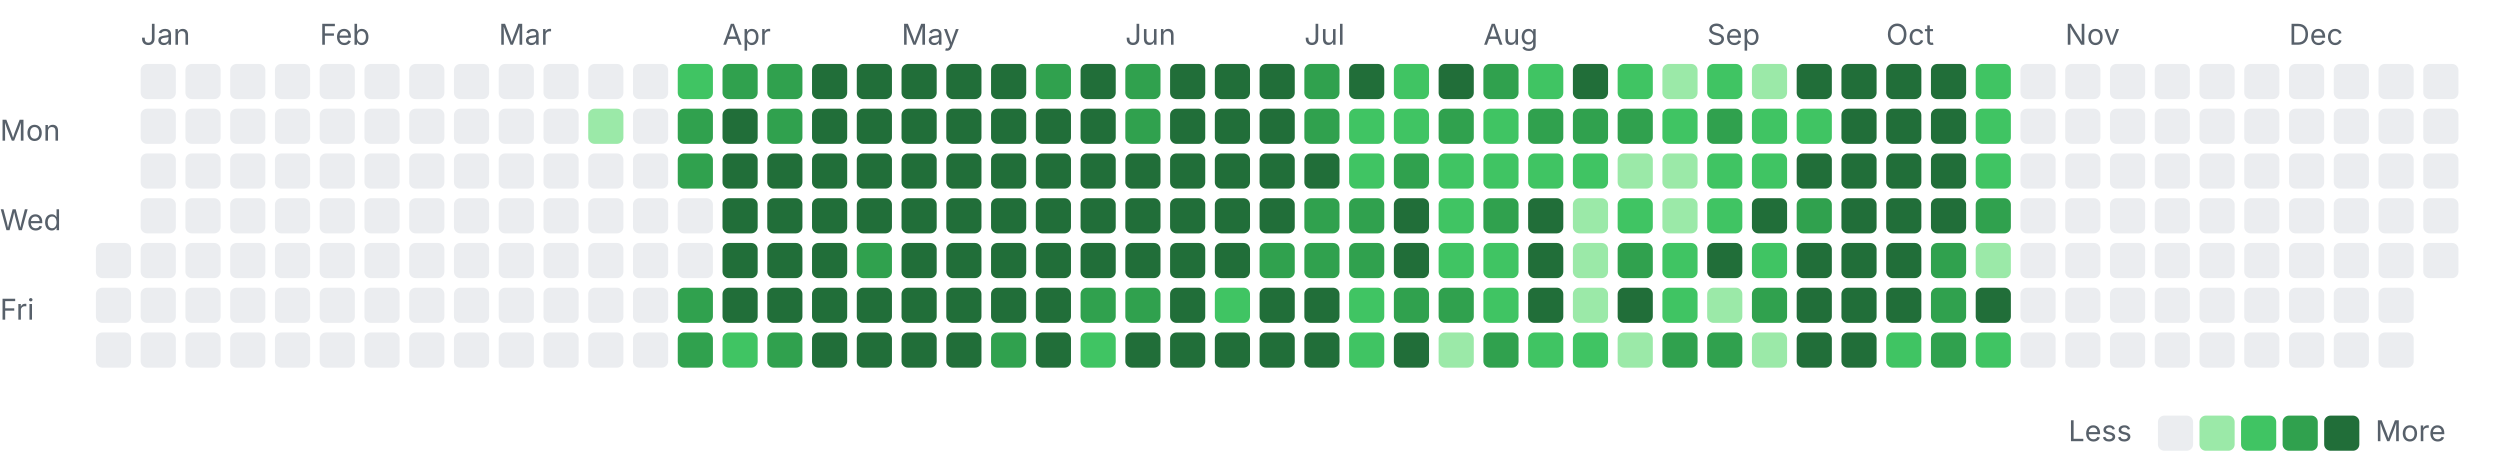
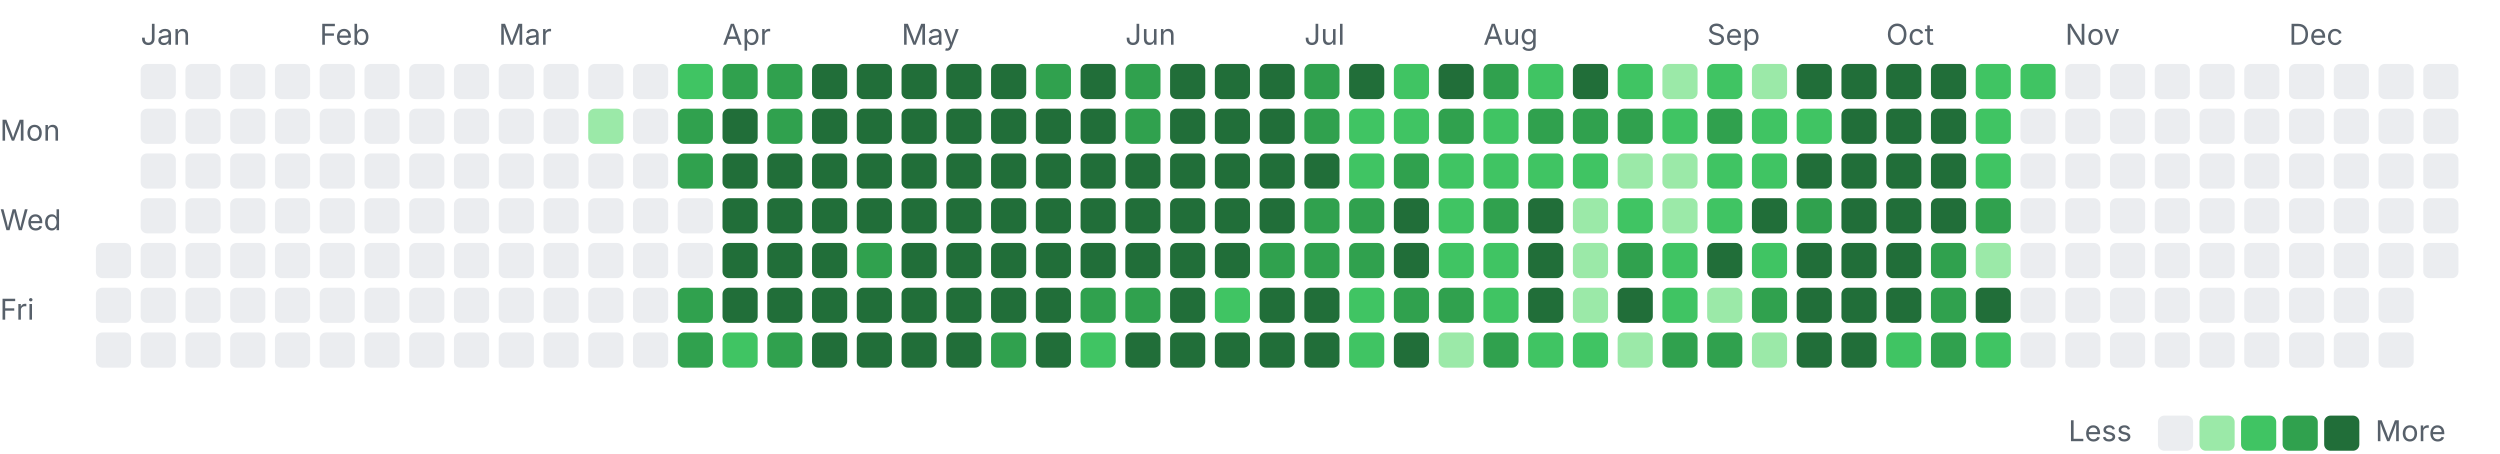
<svg xmlns="http://www.w3.org/2000/svg" width="782" height="142" viewBox="0 0 782 142">
  <style>.l0{fill:#ebedf0}.l1{fill:#9be9a8}.l2{fill:#40c463}.l3{fill:#30a14e}.l4{fill:#216e39} .lbl{fill:#57606a;font:9px -apple-system,Segoe UI,sans-serif}@media(prefers-color-scheme:dark){.l0{fill:#161b22}.l1{fill:#0e4429}.l2{fill:#006d32}.l3{fill:#26a641}.l4{fill:#39d353} .lbl{fill:#8b949e}}</style>
  <text class="lbl" x="44" y="14">Jan</text>
  <text class="lbl" x="100" y="14">Feb</text>
  <text class="lbl" x="156" y="14">Mar</text>
  <text class="lbl" x="226" y="14">Apr</text>
  <text class="lbl" x="282" y="14">May</text>
  <text class="lbl" x="352" y="14">Jun</text>
  <text class="lbl" x="408" y="14">Jul</text>
  <text class="lbl" x="464" y="14">Aug</text>
  <text class="lbl" x="534" y="14">Sep</text>
  <text class="lbl" x="590" y="14">Oct</text>
  <text class="lbl" x="646" y="14">Nov</text>
  <text class="lbl" x="716" y="14">Dec</text>
  <text class="lbl" x="0" y="44">Mon</text>
  <text class="lbl" x="0" y="72">Wed</text>
  <text class="lbl" x="0" y="100">Fri</text>
  <rect class="l0" x="30" y="76" width="11" height="11" rx="2" />
  <rect class="l0" x="30" y="90" width="11" height="11" rx="2" />
  <rect class="l0" x="30" y="104" width="11" height="11" rx="2" />
  <rect class="l0" x="44" y="20" width="11" height="11" rx="2" />
  <rect class="l0" x="44" y="34" width="11" height="11" rx="2" />
  <rect class="l0" x="44" y="48" width="11" height="11" rx="2" />
  <rect class="l0" x="44" y="62" width="11" height="11" rx="2" />
  <rect class="l0" x="44" y="76" width="11" height="11" rx="2" />
  <rect class="l0" x="44" y="90" width="11" height="11" rx="2" />
  <rect class="l0" x="44" y="104" width="11" height="11" rx="2" />
  <rect class="l0" x="58" y="20" width="11" height="11" rx="2" />
  <rect class="l0" x="58" y="34" width="11" height="11" rx="2" />
  <rect class="l0" x="58" y="48" width="11" height="11" rx="2" />
  <rect class="l0" x="58" y="62" width="11" height="11" rx="2" />
  <rect class="l0" x="58" y="76" width="11" height="11" rx="2" />
  <rect class="l0" x="58" y="90" width="11" height="11" rx="2" />
  <rect class="l0" x="58" y="104" width="11" height="11" rx="2" />
  <rect class="l0" x="72" y="20" width="11" height="11" rx="2" />
  <rect class="l0" x="72" y="34" width="11" height="11" rx="2" />
  <rect class="l0" x="72" y="48" width="11" height="11" rx="2" />
  <rect class="l0" x="72" y="62" width="11" height="11" rx="2" />
  <rect class="l0" x="72" y="76" width="11" height="11" rx="2" />
  <rect class="l0" x="72" y="90" width="11" height="11" rx="2" />
  <rect class="l0" x="72" y="104" width="11" height="11" rx="2" />
  <rect class="l0" x="86" y="20" width="11" height="11" rx="2" />
  <rect class="l0" x="86" y="34" width="11" height="11" rx="2" />
  <rect class="l0" x="86" y="48" width="11" height="11" rx="2" />
  <rect class="l0" x="86" y="62" width="11" height="11" rx="2" />
  <rect class="l0" x="86" y="76" width="11" height="11" rx="2" />
  <rect class="l0" x="86" y="90" width="11" height="11" rx="2" />
  <rect class="l0" x="86" y="104" width="11" height="11" rx="2" />
  <rect class="l0" x="100" y="20" width="11" height="11" rx="2" />
  <rect class="l0" x="100" y="34" width="11" height="11" rx="2" />
  <rect class="l0" x="100" y="48" width="11" height="11" rx="2" />
  <rect class="l0" x="100" y="62" width="11" height="11" rx="2" />
  <rect class="l0" x="100" y="76" width="11" height="11" rx="2" />
  <rect class="l0" x="100" y="90" width="11" height="11" rx="2" />
  <rect class="l0" x="100" y="104" width="11" height="11" rx="2" />
  <rect class="l0" x="114" y="20" width="11" height="11" rx="2" />
  <rect class="l0" x="114" y="34" width="11" height="11" rx="2" />
  <rect class="l0" x="114" y="48" width="11" height="11" rx="2" />
  <rect class="l0" x="114" y="62" width="11" height="11" rx="2" />
  <rect class="l0" x="114" y="76" width="11" height="11" rx="2" />
  <rect class="l0" x="114" y="90" width="11" height="11" rx="2" />
  <rect class="l0" x="114" y="104" width="11" height="11" rx="2" />
  <rect class="l0" x="128" y="20" width="11" height="11" rx="2" />
  <rect class="l0" x="128" y="34" width="11" height="11" rx="2" />
  <rect class="l0" x="128" y="48" width="11" height="11" rx="2" />
  <rect class="l0" x="128" y="62" width="11" height="11" rx="2" />
  <rect class="l0" x="128" y="76" width="11" height="11" rx="2" />
  <rect class="l0" x="128" y="90" width="11" height="11" rx="2" />
  <rect class="l0" x="128" y="104" width="11" height="11" rx="2" />
  <rect class="l0" x="142" y="20" width="11" height="11" rx="2" />
  <rect class="l0" x="142" y="34" width="11" height="11" rx="2" />
  <rect class="l0" x="142" y="48" width="11" height="11" rx="2" />
  <rect class="l0" x="142" y="62" width="11" height="11" rx="2" />
  <rect class="l0" x="142" y="76" width="11" height="11" rx="2" />
  <rect class="l0" x="142" y="90" width="11" height="11" rx="2" />
  <rect class="l0" x="142" y="104" width="11" height="11" rx="2" />
  <rect class="l0" x="156" y="20" width="11" height="11" rx="2" />
  <rect class="l0" x="156" y="34" width="11" height="11" rx="2" />
  <rect class="l0" x="156" y="48" width="11" height="11" rx="2" />
  <rect class="l0" x="156" y="62" width="11" height="11" rx="2" />
  <rect class="l0" x="156" y="76" width="11" height="11" rx="2" />
  <rect class="l0" x="156" y="90" width="11" height="11" rx="2" />
  <rect class="l0" x="156" y="104" width="11" height="11" rx="2" />
  <rect class="l0" x="170" y="20" width="11" height="11" rx="2" />
  <rect class="l0" x="170" y="34" width="11" height="11" rx="2" />
  <rect class="l0" x="170" y="48" width="11" height="11" rx="2" />
  <rect class="l0" x="170" y="62" width="11" height="11" rx="2" />
  <rect class="l0" x="170" y="76" width="11" height="11" rx="2" />
  <rect class="l0" x="170" y="90" width="11" height="11" rx="2" />
  <rect class="l0" x="170" y="104" width="11" height="11" rx="2" />
  <rect class="l0" x="184" y="20" width="11" height="11" rx="2" />
  <rect class="l1" x="184" y="34" width="11" height="11" rx="2" />
  <rect class="l0" x="184" y="48" width="11" height="11" rx="2" />
  <rect class="l0" x="184" y="62" width="11" height="11" rx="2" />
  <rect class="l0" x="184" y="76" width="11" height="11" rx="2" />
  <rect class="l0" x="184" y="90" width="11" height="11" rx="2" />
  <rect class="l0" x="184" y="104" width="11" height="11" rx="2" />
  <rect class="l0" x="198" y="20" width="11" height="11" rx="2" />
  <rect class="l0" x="198" y="34" width="11" height="11" rx="2" />
  <rect class="l0" x="198" y="48" width="11" height="11" rx="2" />
  <rect class="l0" x="198" y="62" width="11" height="11" rx="2" />
  <rect class="l0" x="198" y="76" width="11" height="11" rx="2" />
  <rect class="l0" x="198" y="90" width="11" height="11" rx="2" />
  <rect class="l0" x="198" y="104" width="11" height="11" rx="2" />
  <rect class="l2" x="212" y="20" width="11" height="11" rx="2" />
  <rect class="l3" x="212" y="34" width="11" height="11" rx="2" />
  <rect class="l3" x="212" y="48" width="11" height="11" rx="2" />
  <rect class="l0" x="212" y="62" width="11" height="11" rx="2" />
  <rect class="l0" x="212" y="76" width="11" height="11" rx="2" />
  <rect class="l3" x="212" y="90" width="11" height="11" rx="2" />
  <rect class="l3" x="212" y="104" width="11" height="11" rx="2" />
  <rect class="l3" x="226" y="20" width="11" height="11" rx="2" />
  <rect class="l4" x="226" y="34" width="11" height="11" rx="2" />
  <rect class="l4" x="226" y="48" width="11" height="11" rx="2" />
  <rect class="l4" x="226" y="62" width="11" height="11" rx="2" />
  <rect class="l4" x="226" y="76" width="11" height="11" rx="2" />
  <rect class="l4" x="226" y="90" width="11" height="11" rx="2" />
  <rect class="l2" x="226" y="104" width="11" height="11" rx="2" />
  <rect class="l3" x="240" y="20" width="11" height="11" rx="2" />
  <rect class="l3" x="240" y="34" width="11" height="11" rx="2" />
  <rect class="l4" x="240" y="48" width="11" height="11" rx="2" />
  <rect class="l4" x="240" y="62" width="11" height="11" rx="2" />
  <rect class="l4" x="240" y="76" width="11" height="11" rx="2" />
  <rect class="l4" x="240" y="90" width="11" height="11" rx="2" />
  <rect class="l3" x="240" y="104" width="11" height="11" rx="2" />
  <rect class="l4" x="254" y="20" width="11" height="11" rx="2" />
  <rect class="l4" x="254" y="34" width="11" height="11" rx="2" />
  <rect class="l4" x="254" y="48" width="11" height="11" rx="2" />
  <rect class="l4" x="254" y="62" width="11" height="11" rx="2" />
  <rect class="l4" x="254" y="76" width="11" height="11" rx="2" />
  <rect class="l4" x="254" y="90" width="11" height="11" rx="2" />
  <rect class="l4" x="254" y="104" width="11" height="11" rx="2" />
  <rect class="l4" x="268" y="20" width="11" height="11" rx="2" />
  <rect class="l4" x="268" y="34" width="11" height="11" rx="2" />
  <rect class="l4" x="268" y="48" width="11" height="11" rx="2" />
  <rect class="l4" x="268" y="62" width="11" height="11" rx="2" />
  <rect class="l3" x="268" y="76" width="11" height="11" rx="2" />
  <rect class="l4" x="268" y="90" width="11" height="11" rx="2" />
  <rect class="l4" x="268" y="104" width="11" height="11" rx="2" />
  <rect class="l4" x="282" y="20" width="11" height="11" rx="2" />
  <rect class="l4" x="282" y="34" width="11" height="11" rx="2" />
  <rect class="l4" x="282" y="48" width="11" height="11" rx="2" />
  <rect class="l4" x="282" y="62" width="11" height="11" rx="2" />
  <rect class="l4" x="282" y="76" width="11" height="11" rx="2" />
  <rect class="l4" x="282" y="90" width="11" height="11" rx="2" />
  <rect class="l4" x="282" y="104" width="11" height="11" rx="2" />
  <rect class="l4" x="296" y="20" width="11" height="11" rx="2" />
  <rect class="l4" x="296" y="34" width="11" height="11" rx="2" />
  <rect class="l4" x="296" y="48" width="11" height="11" rx="2" />
  <rect class="l4" x="296" y="62" width="11" height="11" rx="2" />
  <rect class="l4" x="296" y="76" width="11" height="11" rx="2" />
  <rect class="l4" x="296" y="90" width="11" height="11" rx="2" />
  <rect class="l4" x="296" y="104" width="11" height="11" rx="2" />
  <rect class="l4" x="310" y="20" width="11" height="11" rx="2" />
  <rect class="l4" x="310" y="34" width="11" height="11" rx="2" />
  <rect class="l4" x="310" y="48" width="11" height="11" rx="2" />
  <rect class="l4" x="310" y="62" width="11" height="11" rx="2" />
  <rect class="l4" x="310" y="76" width="11" height="11" rx="2" />
  <rect class="l4" x="310" y="90" width="11" height="11" rx="2" />
  <rect class="l3" x="310" y="104" width="11" height="11" rx="2" />
  <rect class="l3" x="324" y="20" width="11" height="11" rx="2" />
  <rect class="l4" x="324" y="34" width="11" height="11" rx="2" />
  <rect class="l4" x="324" y="48" width="11" height="11" rx="2" />
  <rect class="l4" x="324" y="62" width="11" height="11" rx="2" />
  <rect class="l4" x="324" y="76" width="11" height="11" rx="2" />
  <rect class="l4" x="324" y="90" width="11" height="11" rx="2" />
  <rect class="l4" x="324" y="104" width="11" height="11" rx="2" />
  <rect class="l4" x="338" y="20" width="11" height="11" rx="2" />
  <rect class="l4" x="338" y="34" width="11" height="11" rx="2" />
  <rect class="l4" x="338" y="48" width="11" height="11" rx="2" />
  <rect class="l4" x="338" y="62" width="11" height="11" rx="2" />
  <rect class="l4" x="338" y="76" width="11" height="11" rx="2" />
  <rect class="l3" x="338" y="90" width="11" height="11" rx="2" />
  <rect class="l2" x="338" y="104" width="11" height="11" rx="2" />
  <rect class="l3" x="352" y="20" width="11" height="11" rx="2" />
  <rect class="l3" x="352" y="34" width="11" height="11" rx="2" />
  <rect class="l4" x="352" y="48" width="11" height="11" rx="2" />
  <rect class="l4" x="352" y="62" width="11" height="11" rx="2" />
  <rect class="l4" x="352" y="76" width="11" height="11" rx="2" />
  <rect class="l3" x="352" y="90" width="11" height="11" rx="2" />
  <rect class="l4" x="352" y="104" width="11" height="11" rx="2" />
  <rect class="l4" x="366" y="20" width="11" height="11" rx="2" />
  <rect class="l4" x="366" y="34" width="11" height="11" rx="2" />
  <rect class="l4" x="366" y="48" width="11" height="11" rx="2" />
  <rect class="l4" x="366" y="62" width="11" height="11" rx="2" />
  <rect class="l4" x="366" y="76" width="11" height="11" rx="2" />
  <rect class="l4" x="366" y="90" width="11" height="11" rx="2" />
  <rect class="l4" x="366" y="104" width="11" height="11" rx="2" />
  <rect class="l4" x="380" y="20" width="11" height="11" rx="2" />
  <rect class="l4" x="380" y="34" width="11" height="11" rx="2" />
  <rect class="l4" x="380" y="48" width="11" height="11" rx="2" />
  <rect class="l4" x="380" y="62" width="11" height="11" rx="2" />
  <rect class="l4" x="380" y="76" width="11" height="11" rx="2" />
  <rect class="l2" x="380" y="90" width="11" height="11" rx="2" />
  <rect class="l4" x="380" y="104" width="11" height="11" rx="2" />
  <rect class="l4" x="394" y="20" width="11" height="11" rx="2" />
  <rect class="l4" x="394" y="34" width="11" height="11" rx="2" />
  <rect class="l4" x="394" y="48" width="11" height="11" rx="2" />
  <rect class="l4" x="394" y="62" width="11" height="11" rx="2" />
  <rect class="l3" x="394" y="76" width="11" height="11" rx="2" />
  <rect class="l4" x="394" y="90" width="11" height="11" rx="2" />
  <rect class="l4" x="394" y="104" width="11" height="11" rx="2" />
  <rect class="l3" x="408" y="20" width="11" height="11" rx="2" />
  <rect class="l3" x="408" y="34" width="11" height="11" rx="2" />
  <rect class="l4" x="408" y="48" width="11" height="11" rx="2" />
  <rect class="l3" x="408" y="62" width="11" height="11" rx="2" />
  <rect class="l3" x="408" y="76" width="11" height="11" rx="2" />
  <rect class="l4" x="408" y="90" width="11" height="11" rx="2" />
  <rect class="l4" x="408" y="104" width="11" height="11" rx="2" />
  <rect class="l4" x="422" y="20" width="11" height="11" rx="2" />
  <rect class="l2" x="422" y="34" width="11" height="11" rx="2" />
  <rect class="l2" x="422" y="48" width="11" height="11" rx="2" />
  <rect class="l3" x="422" y="62" width="11" height="11" rx="2" />
  <rect class="l3" x="422" y="76" width="11" height="11" rx="2" />
  <rect class="l2" x="422" y="90" width="11" height="11" rx="2" />
  <rect class="l2" x="422" y="104" width="11" height="11" rx="2" />
  <rect class="l2" x="436" y="20" width="11" height="11" rx="2" />
  <rect class="l2" x="436" y="34" width="11" height="11" rx="2" />
  <rect class="l3" x="436" y="48" width="11" height="11" rx="2" />
  <rect class="l4" x="436" y="62" width="11" height="11" rx="2" />
  <rect class="l4" x="436" y="76" width="11" height="11" rx="2" />
  <rect class="l3" x="436" y="90" width="11" height="11" rx="2" />
  <rect class="l4" x="436" y="104" width="11" height="11" rx="2" />
  <rect class="l4" x="450" y="20" width="11" height="11" rx="2" />
  <rect class="l3" x="450" y="34" width="11" height="11" rx="2" />
  <rect class="l2" x="450" y="48" width="11" height="11" rx="2" />
  <rect class="l2" x="450" y="62" width="11" height="11" rx="2" />
  <rect class="l2" x="450" y="76" width="11" height="11" rx="2" />
  <rect class="l3" x="450" y="90" width="11" height="11" rx="2" />
  <rect class="l1" x="450" y="104" width="11" height="11" rx="2" />
  <rect class="l3" x="464" y="20" width="11" height="11" rx="2" />
  <rect class="l2" x="464" y="34" width="11" height="11" rx="2" />
  <rect class="l2" x="464" y="48" width="11" height="11" rx="2" />
  <rect class="l3" x="464" y="62" width="11" height="11" rx="2" />
  <rect class="l2" x="464" y="76" width="11" height="11" rx="2" />
  <rect class="l2" x="464" y="90" width="11" height="11" rx="2" />
  <rect class="l3" x="464" y="104" width="11" height="11" rx="2" />
  <rect class="l2" x="478" y="20" width="11" height="11" rx="2" />
  <rect class="l3" x="478" y="34" width="11" height="11" rx="2" />
  <rect class="l2" x="478" y="48" width="11" height="11" rx="2" />
  <rect class="l4" x="478" y="62" width="11" height="11" rx="2" />
  <rect class="l4" x="478" y="76" width="11" height="11" rx="2" />
  <rect class="l4" x="478" y="90" width="11" height="11" rx="2" />
  <rect class="l2" x="478" y="104" width="11" height="11" rx="2" />
  <rect class="l4" x="492" y="20" width="11" height="11" rx="2" />
  <rect class="l3" x="492" y="34" width="11" height="11" rx="2" />
  <rect class="l2" x="492" y="48" width="11" height="11" rx="2" />
  <rect class="l1" x="492" y="62" width="11" height="11" rx="2" />
  <rect class="l1" x="492" y="76" width="11" height="11" rx="2" />
  <rect class="l1" x="492" y="90" width="11" height="11" rx="2" />
  <rect class="l2" x="492" y="104" width="11" height="11" rx="2" />
  <rect class="l2" x="506" y="20" width="11" height="11" rx="2" />
  <rect class="l3" x="506" y="34" width="11" height="11" rx="2" />
  <rect class="l1" x="506" y="48" width="11" height="11" rx="2" />
  <rect class="l2" x="506" y="62" width="11" height="11" rx="2" />
  <rect class="l3" x="506" y="76" width="11" height="11" rx="2" />
  <rect class="l4" x="506" y="90" width="11" height="11" rx="2" />
  <rect class="l1" x="506" y="104" width="11" height="11" rx="2" />
  <rect class="l1" x="520" y="20" width="11" height="11" rx="2" />
  <rect class="l2" x="520" y="34" width="11" height="11" rx="2" />
  <rect class="l1" x="520" y="48" width="11" height="11" rx="2" />
  <rect class="l1" x="520" y="62" width="11" height="11" rx="2" />
  <rect class="l2" x="520" y="76" width="11" height="11" rx="2" />
  <rect class="l2" x="520" y="90" width="11" height="11" rx="2" />
  <rect class="l3" x="520" y="104" width="11" height="11" rx="2" />
  <rect class="l2" x="534" y="20" width="11" height="11" rx="2" />
  <rect class="l3" x="534" y="34" width="11" height="11" rx="2" />
  <rect class="l2" x="534" y="48" width="11" height="11" rx="2" />
  <rect class="l2" x="534" y="62" width="11" height="11" rx="2" />
  <rect class="l4" x="534" y="76" width="11" height="11" rx="2" />
  <rect class="l1" x="534" y="90" width="11" height="11" rx="2" />
  <rect class="l3" x="534" y="104" width="11" height="11" rx="2" />
  <rect class="l1" x="548" y="20" width="11" height="11" rx="2" />
  <rect class="l2" x="548" y="34" width="11" height="11" rx="2" />
  <rect class="l2" x="548" y="48" width="11" height="11" rx="2" />
  <rect class="l4" x="548" y="62" width="11" height="11" rx="2" />
  <rect class="l2" x="548" y="76" width="11" height="11" rx="2" />
  <rect class="l3" x="548" y="90" width="11" height="11" rx="2" />
  <rect class="l1" x="548" y="104" width="11" height="11" rx="2" />
  <rect class="l4" x="562" y="20" width="11" height="11" rx="2" />
  <rect class="l2" x="562" y="34" width="11" height="11" rx="2" />
  <rect class="l4" x="562" y="48" width="11" height="11" rx="2" />
  <rect class="l3" x="562" y="62" width="11" height="11" rx="2" />
  <rect class="l4" x="562" y="76" width="11" height="11" rx="2" />
  <rect class="l4" x="562" y="90" width="11" height="11" rx="2" />
  <rect class="l4" x="562" y="104" width="11" height="11" rx="2" />
  <rect class="l4" x="576" y="20" width="11" height="11" rx="2" />
  <rect class="l4" x="576" y="34" width="11" height="11" rx="2" />
  <rect class="l4" x="576" y="48" width="11" height="11" rx="2" />
  <rect class="l4" x="576" y="62" width="11" height="11" rx="2" />
  <rect class="l4" x="576" y="76" width="11" height="11" rx="2" />
  <rect class="l4" x="576" y="90" width="11" height="11" rx="2" />
  <rect class="l4" x="576" y="104" width="11" height="11" rx="2" />
  <rect class="l4" x="590" y="20" width="11" height="11" rx="2" />
  <rect class="l4" x="590" y="34" width="11" height="11" rx="2" />
  <rect class="l4" x="590" y="48" width="11" height="11" rx="2" />
  <rect class="l4" x="590" y="62" width="11" height="11" rx="2" />
  <rect class="l4" x="590" y="76" width="11" height="11" rx="2" />
  <rect class="l4" x="590" y="90" width="11" height="11" rx="2" />
  <rect class="l2" x="590" y="104" width="11" height="11" rx="2" />
  <rect class="l4" x="604" y="20" width="11" height="11" rx="2" />
  <rect class="l4" x="604" y="34" width="11" height="11" rx="2" />
  <rect class="l4" x="604" y="48" width="11" height="11" rx="2" />
  <rect class="l4" x="604" y="62" width="11" height="11" rx="2" />
  <rect class="l3" x="604" y="76" width="11" height="11" rx="2" />
  <rect class="l3" x="604" y="90" width="11" height="11" rx="2" />
  <rect class="l3" x="604" y="104" width="11" height="11" rx="2" />
  <rect class="l2" x="618" y="20" width="11" height="11" rx="2" />
  <rect class="l2" x="618" y="34" width="11" height="11" rx="2" />
  <rect class="l2" x="618" y="48" width="11" height="11" rx="2" />
  <rect class="l3" x="618" y="62" width="11" height="11" rx="2" />
  <rect class="l1" x="618" y="76" width="11" height="11" rx="2" />
  <rect class="l4" x="618" y="90" width="11" height="11" rx="2" />
  <rect class="l2" x="618" y="104" width="11" height="11" rx="2" />
-   <rect class="l0" x="632" y="20" width="11" height="11" rx="2" />
+   <rect class="l2" x="632" y="20" width="11" height="11" rx="2" />
  <rect class="l0" x="632" y="34" width="11" height="11" rx="2" />
  <rect class="l0" x="632" y="48" width="11" height="11" rx="2" />
  <rect class="l0" x="632" y="62" width="11" height="11" rx="2" />
  <rect class="l0" x="632" y="76" width="11" height="11" rx="2" />
  <rect class="l0" x="632" y="90" width="11" height="11" rx="2" />
  <rect class="l0" x="632" y="104" width="11" height="11" rx="2" />
  <rect class="l0" x="646" y="20" width="11" height="11" rx="2" />
  <rect class="l0" x="646" y="34" width="11" height="11" rx="2" />
  <rect class="l0" x="646" y="48" width="11" height="11" rx="2" />
  <rect class="l0" x="646" y="62" width="11" height="11" rx="2" />
  <rect class="l0" x="646" y="76" width="11" height="11" rx="2" />
  <rect class="l0" x="646" y="90" width="11" height="11" rx="2" />
  <rect class="l0" x="646" y="104" width="11" height="11" rx="2" />
  <rect class="l0" x="660" y="20" width="11" height="11" rx="2" />
  <rect class="l0" x="660" y="34" width="11" height="11" rx="2" />
  <rect class="l0" x="660" y="48" width="11" height="11" rx="2" />
  <rect class="l0" x="660" y="62" width="11" height="11" rx="2" />
  <rect class="l0" x="660" y="76" width="11" height="11" rx="2" />
  <rect class="l0" x="660" y="90" width="11" height="11" rx="2" />
  <rect class="l0" x="660" y="104" width="11" height="11" rx="2" />
  <rect class="l0" x="674" y="20" width="11" height="11" rx="2" />
  <rect class="l0" x="674" y="34" width="11" height="11" rx="2" />
  <rect class="l0" x="674" y="48" width="11" height="11" rx="2" />
  <rect class="l0" x="674" y="62" width="11" height="11" rx="2" />
  <rect class="l0" x="674" y="76" width="11" height="11" rx="2" />
  <rect class="l0" x="674" y="90" width="11" height="11" rx="2" />
  <rect class="l0" x="674" y="104" width="11" height="11" rx="2" />
  <rect class="l0" x="688" y="20" width="11" height="11" rx="2" />
  <rect class="l0" x="688" y="34" width="11" height="11" rx="2" />
  <rect class="l0" x="688" y="48" width="11" height="11" rx="2" />
  <rect class="l0" x="688" y="62" width="11" height="11" rx="2" />
  <rect class="l0" x="688" y="76" width="11" height="11" rx="2" />
  <rect class="l0" x="688" y="90" width="11" height="11" rx="2" />
  <rect class="l0" x="688" y="104" width="11" height="11" rx="2" />
  <rect class="l0" x="702" y="20" width="11" height="11" rx="2" />
  <rect class="l0" x="702" y="34" width="11" height="11" rx="2" />
  <rect class="l0" x="702" y="48" width="11" height="11" rx="2" />
  <rect class="l0" x="702" y="62" width="11" height="11" rx="2" />
  <rect class="l0" x="702" y="76" width="11" height="11" rx="2" />
  <rect class="l0" x="702" y="90" width="11" height="11" rx="2" />
  <rect class="l0" x="702" y="104" width="11" height="11" rx="2" />
  <rect class="l0" x="716" y="20" width="11" height="11" rx="2" />
  <rect class="l0" x="716" y="34" width="11" height="11" rx="2" />
  <rect class="l0" x="716" y="48" width="11" height="11" rx="2" />
  <rect class="l0" x="716" y="62" width="11" height="11" rx="2" />
  <rect class="l0" x="716" y="76" width="11" height="11" rx="2" />
  <rect class="l0" x="716" y="90" width="11" height="11" rx="2" />
  <rect class="l0" x="716" y="104" width="11" height="11" rx="2" />
  <rect class="l0" x="730" y="20" width="11" height="11" rx="2" />
  <rect class="l0" x="730" y="34" width="11" height="11" rx="2" />
  <rect class="l0" x="730" y="48" width="11" height="11" rx="2" />
  <rect class="l0" x="730" y="62" width="11" height="11" rx="2" />
  <rect class="l0" x="730" y="76" width="11" height="11" rx="2" />
  <rect class="l0" x="730" y="90" width="11" height="11" rx="2" />
  <rect class="l0" x="730" y="104" width="11" height="11" rx="2" />
  <rect class="l0" x="744" y="20" width="11" height="11" rx="2" />
  <rect class="l0" x="744" y="34" width="11" height="11" rx="2" />
  <rect class="l0" x="744" y="48" width="11" height="11" rx="2" />
  <rect class="l0" x="744" y="62" width="11" height="11" rx="2" />
  <rect class="l0" x="744" y="76" width="11" height="11" rx="2" />
  <rect class="l0" x="744" y="90" width="11" height="11" rx="2" />
  <rect class="l0" x="744" y="104" width="11" height="11" rx="2" />
  <rect class="l0" x="758" y="20" width="11" height="11" rx="2" />
  <rect class="l0" x="758" y="34" width="11" height="11" rx="2" />
  <rect class="l0" x="758" y="48" width="11" height="11" rx="2" />
  <rect class="l0" x="758" y="62" width="11" height="11" rx="2" />
  <rect class="l0" x="758" y="76" width="11" height="11" rx="2" />
  <text class="lbl" x="647" y="138">Less</text>
  <rect class="l0" x="675" y="130" width="11" height="11" rx="2" />
  <rect class="l1" x="688" y="130" width="11" height="11" rx="2" />
  <rect class="l2" x="701" y="130" width="11" height="11" rx="2" />
  <rect class="l3" x="714" y="130" width="11" height="11" rx="2" />
  <rect class="l4" x="727" y="130" width="11" height="11" rx="2" />
  <text class="lbl" x="743" y="138">More</text>
</svg>
